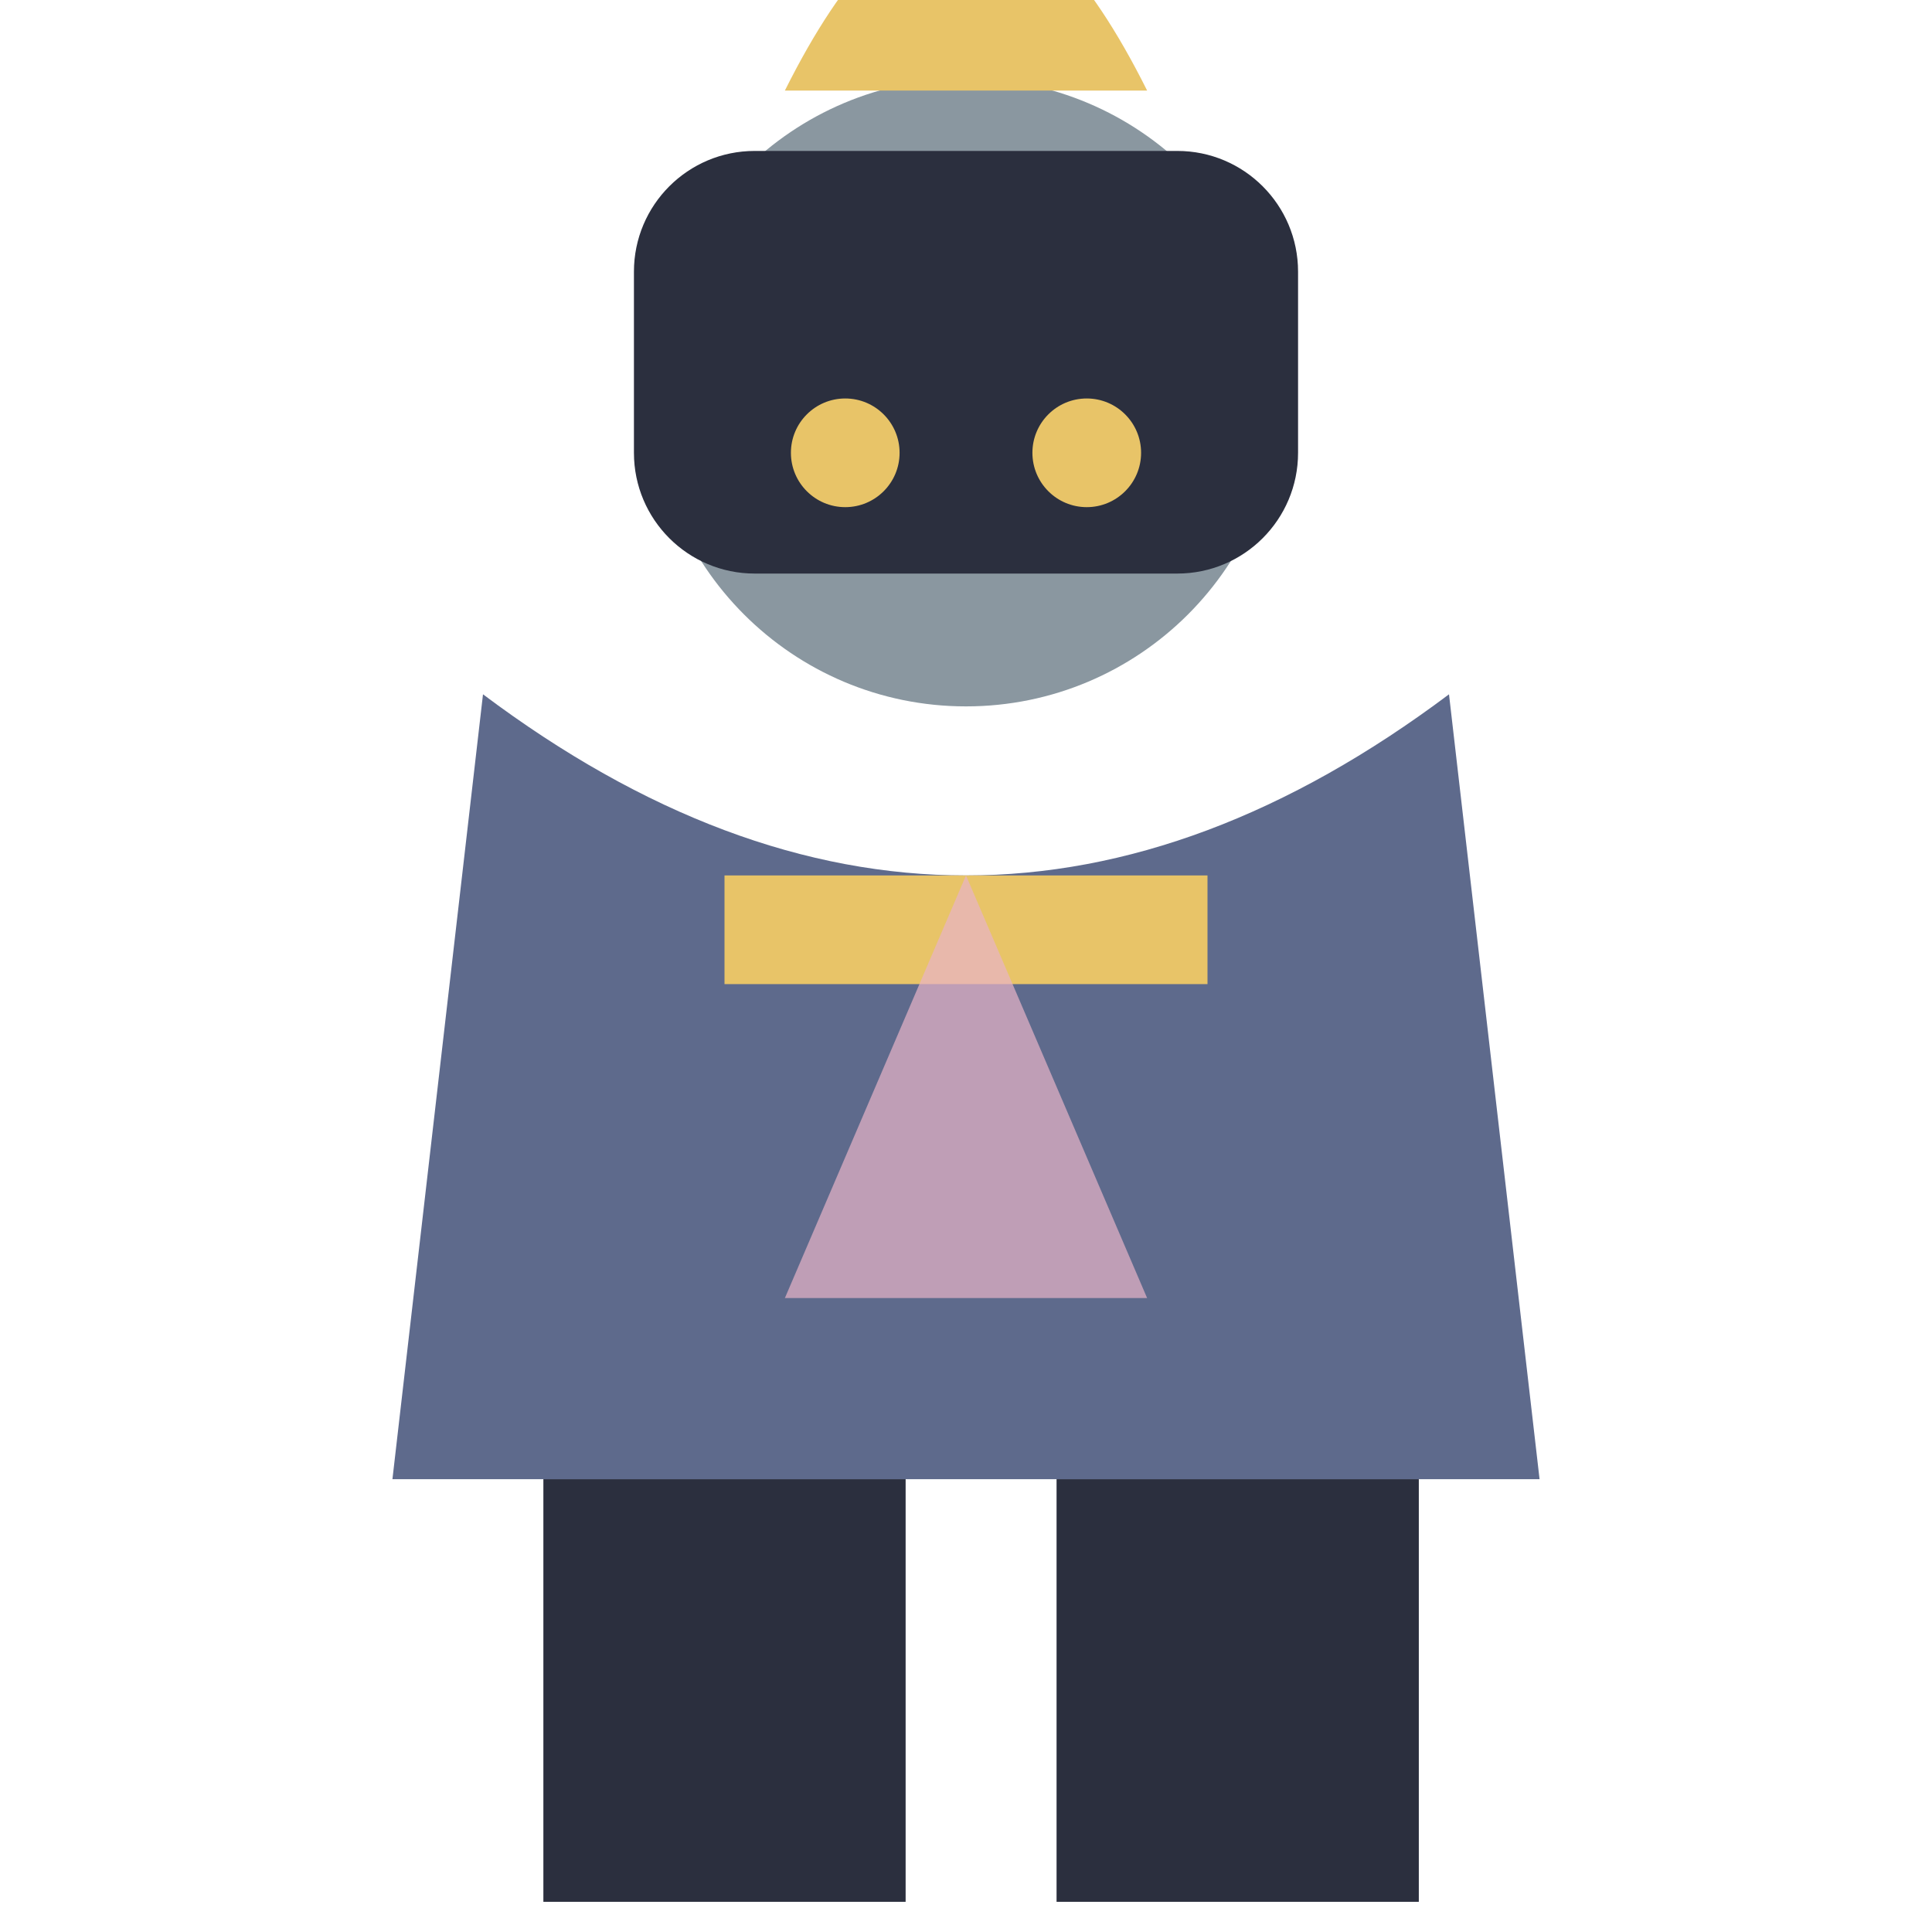
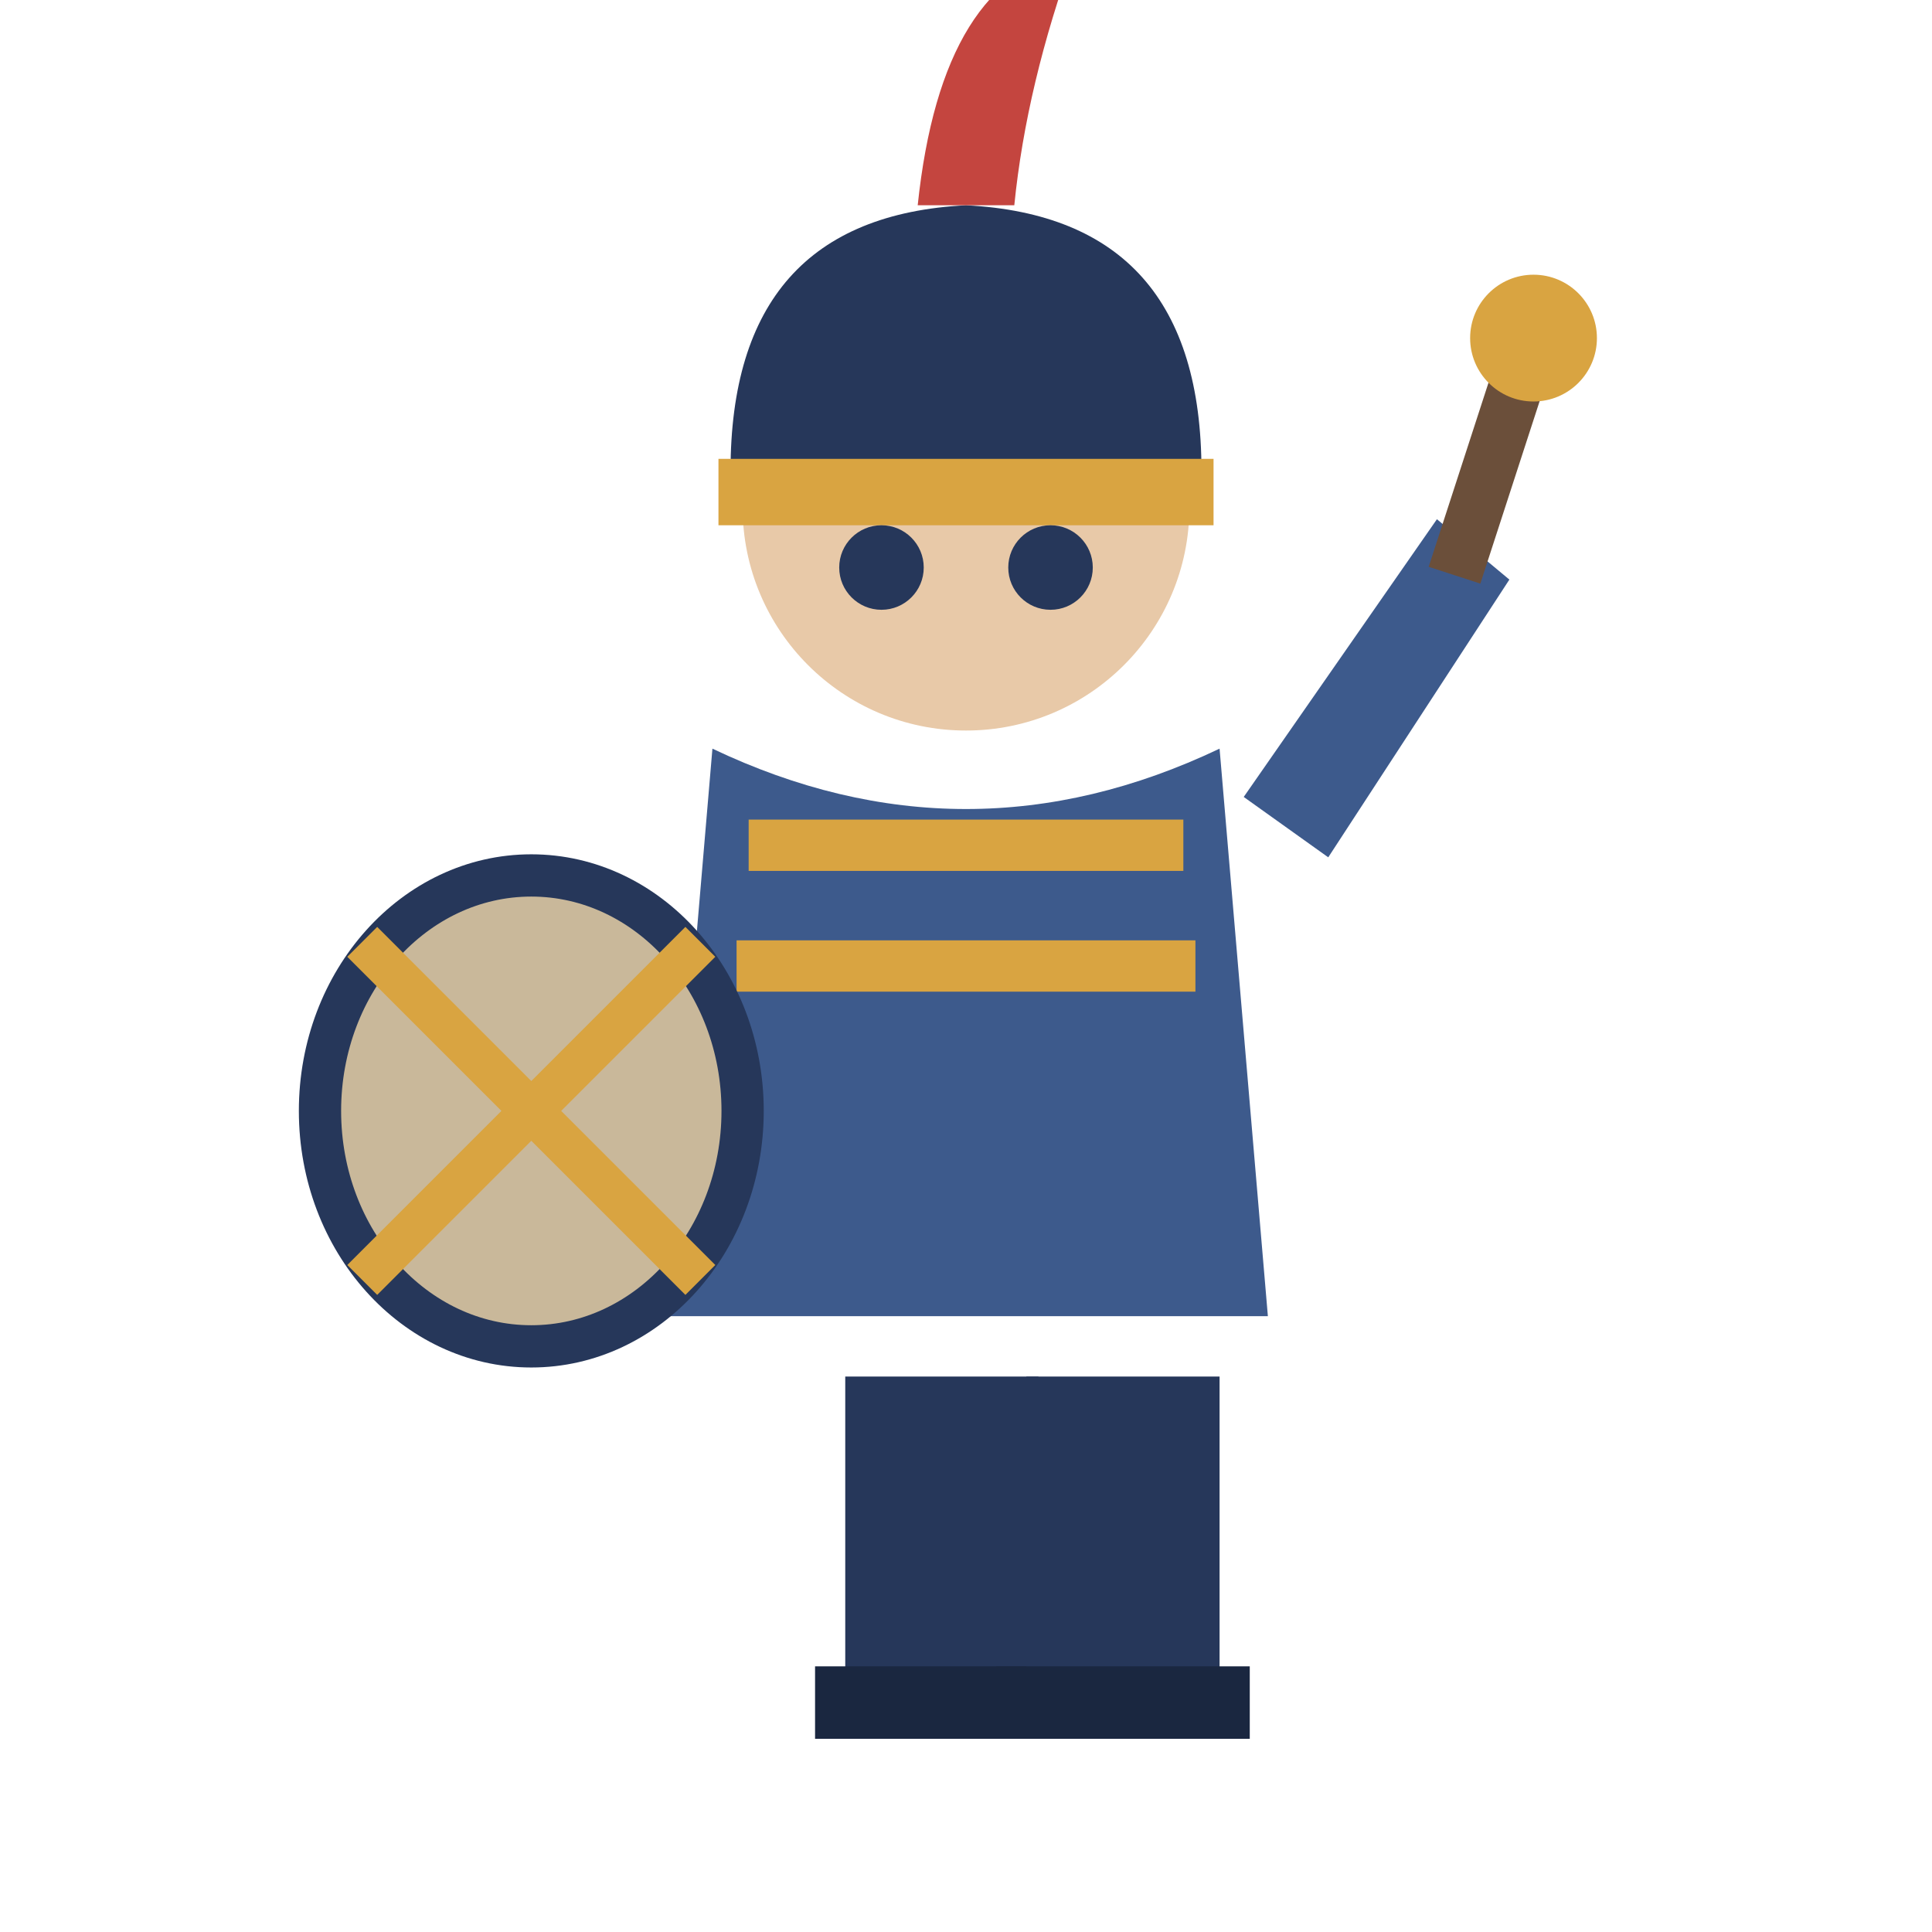
<svg xmlns="http://www.w3.org/2000/svg" viewBox="0 0 32 32">
-   <circle cx="16" cy="6.5" r="5.2" fill="#8A97A0" />
-   <path d="M13,1.5 Q16,-4.5 19,1.5 Z" fill="#E8C468" />
-   <rect x="10.5" y="2.5" width="11" height="7" rx="2" fill="#2B2F3E" />
-   <circle cx="14" cy="7.5" r="0.9" fill="#E8C468" />
-   <circle cx="18" cy="7.5" r="0.9" fill="#E8C468" />
-   <path d="M8,11.5 L6.5,24.5 L25.5,24.5 L24,11.5 Q16,17.5 8,11.5 Z" fill="#5E6A8C" />
-   <rect x="12" y="14.5" width="8" height="1.8" fill="#E8C468" />
-   <path d="M16,14.5 L13,21.5 L19,21.5 Z" fill="#E8B4C8" opacity="0.7" />
-   <rect x="9" y="24.5" width="6" height="7" fill="#2B2F3E" />
-   <rect x="17.5" y="24.5" width="6" height="7" fill="#2B2F3E" />
+   <rect x="14.0" y="22.8" width="3.2" height="6.0" fill="#26375A" />
+   <rect x="13.5" y="27.6" width="4.2" height="1.2" fill="#1A2740" />
+   <rect x="17.0" y="22.8" width="3.2" height="6.0" fill="#26375A" />
+   <rect x="16.5" y="27.6" width="4.2" height="1.2" fill="#1A2740" />
+   <g transform="translate(0,-1.0)">
+     <path d="M11.8,13.4 L11,22.8 L21,22.8 L20.2,13.4 Q16,15.4 11.8,13.4 Z" fill="#3D5A8C" />
+     <path d="M12.4,15 L19.6,15 M12.2,17 L19.8,17" stroke="#D9A441" stroke-width="0.85" />
+     <circle cx="16" cy="9.4" r="3.7" fill="#E8C9A8" />
+     <path d="M12.1,8.8 Q12.1,4.6 16,4.4 Q19.9,4.6 19.9,8.8 Z" fill="#26375A" />
+     <rect x="11.9" y="8.6" width="8.2" height="1.1" fill="#D9A441" />
+     <path d="M15.2,4.4 Q15.6,0.6 17.8,0.2 Q17,2.4 16.8,4.4 Z" fill="#C4453F" />
+     <circle cx="14.6" cy="10.4" r="0.7" fill="#26375A" />
+     <circle cx="17.4" cy="10.4" r="0.7" fill="#26375A" />
+     <ellipse cx="8.8" cy="19.4" rx="3.5" ry="3.9" fill="#C9B89A" />
+     <ellipse cx="8.8" cy="19.4" rx="3.5" ry="3.9" fill="none" stroke="#26375A" stroke-width="0.7" />
+     <path d="M6,16.6 L11.6,22.2 M11.6,16.6 L6,22.2" stroke="#D9A441" stroke-width="0.7" />
+     <path d="M20.6,14.2 L23.8,9.6 L25,10.6 L22,15.2 Z" fill="#3D5A8C" />
+     <rect x="24.2" y="7" width="0.9" height="3.6" fill="#6B4F3A" transform="rotate(18,24.6,8.8)" />
+     <circle cx="25.4" cy="6.6" r="1.05" fill="#D9A441" />
+   </g>
</svg>
